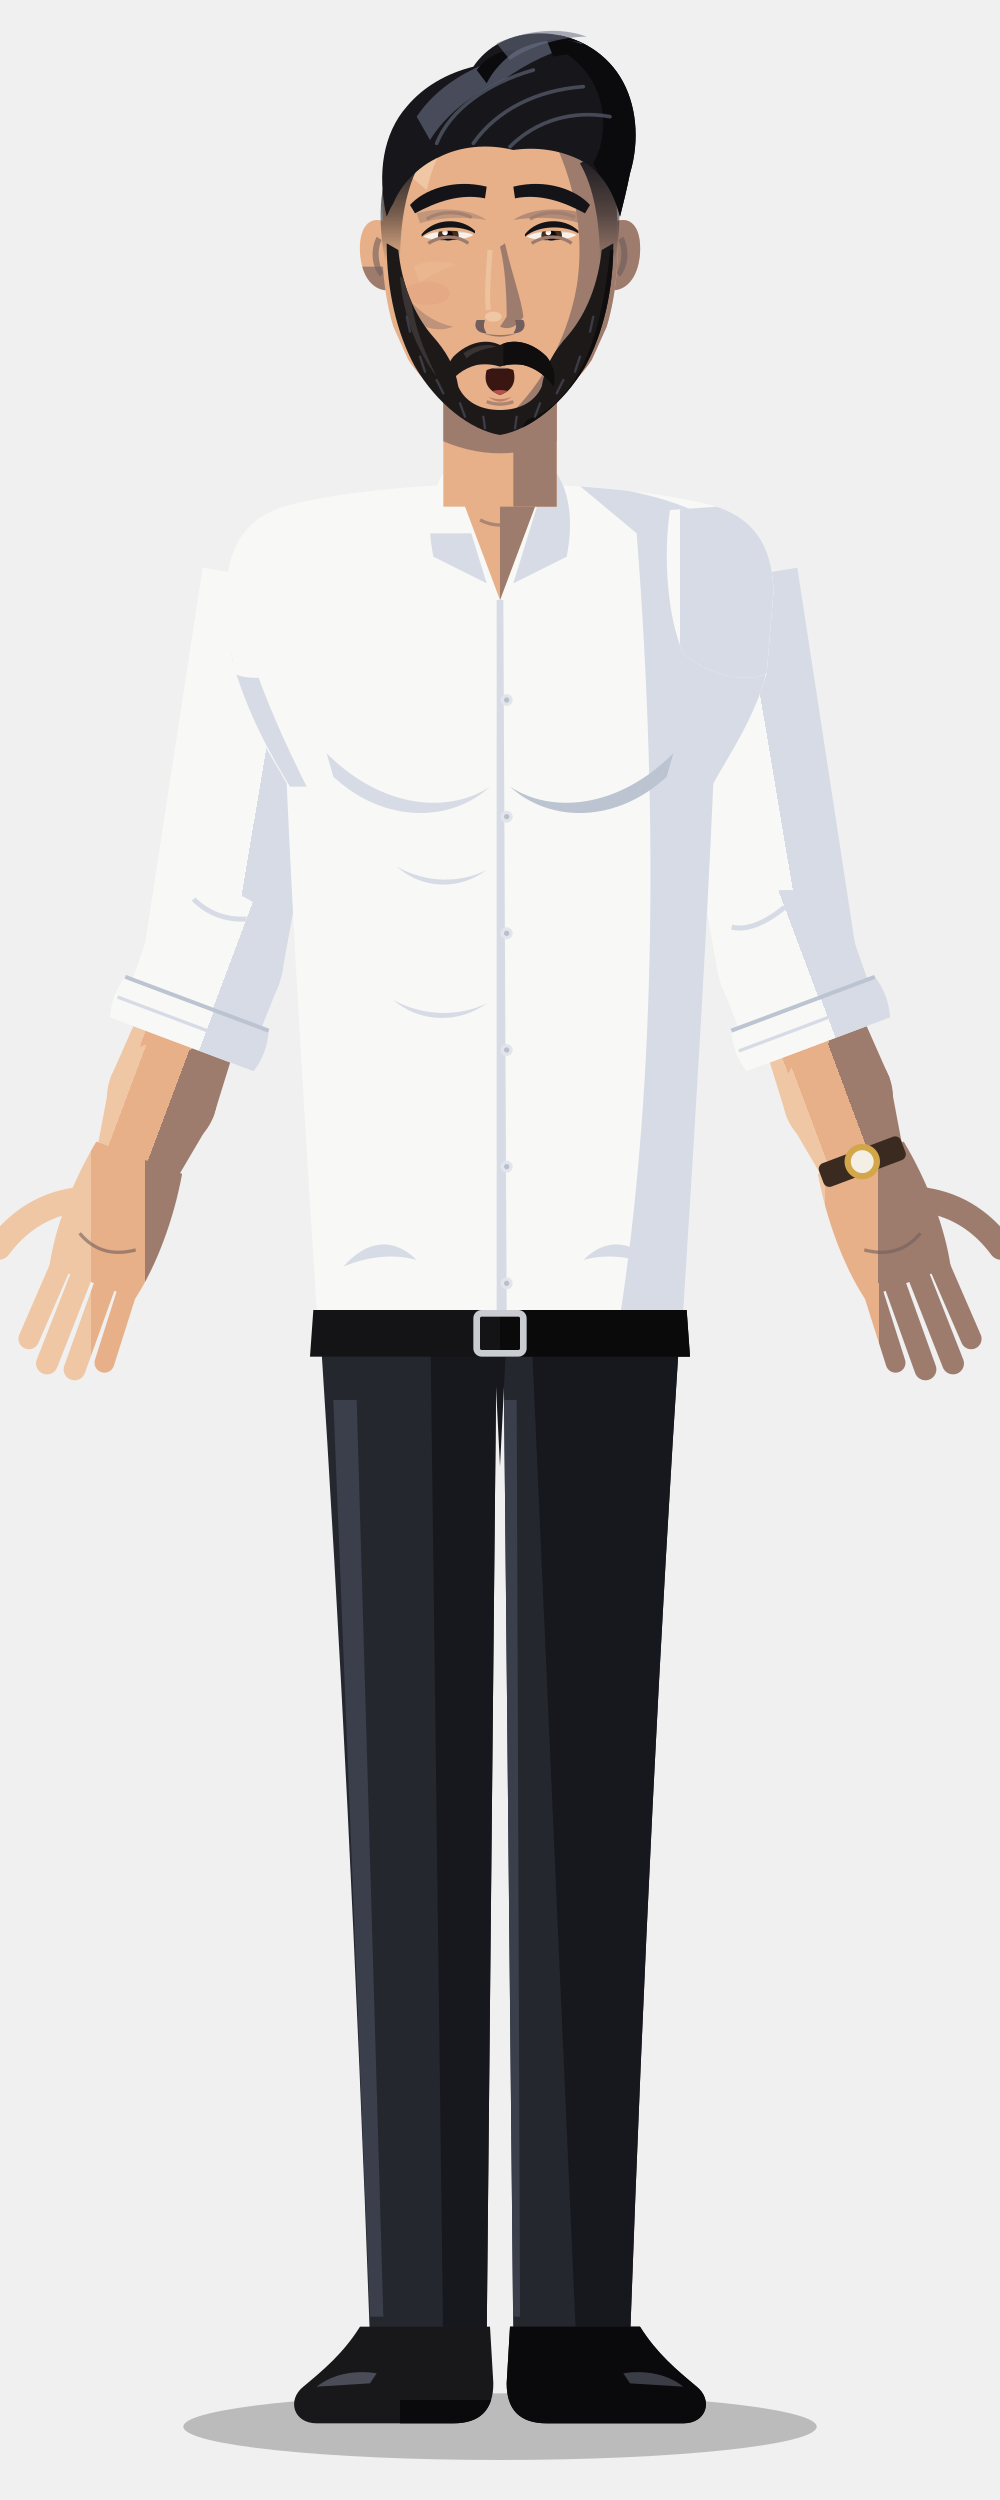
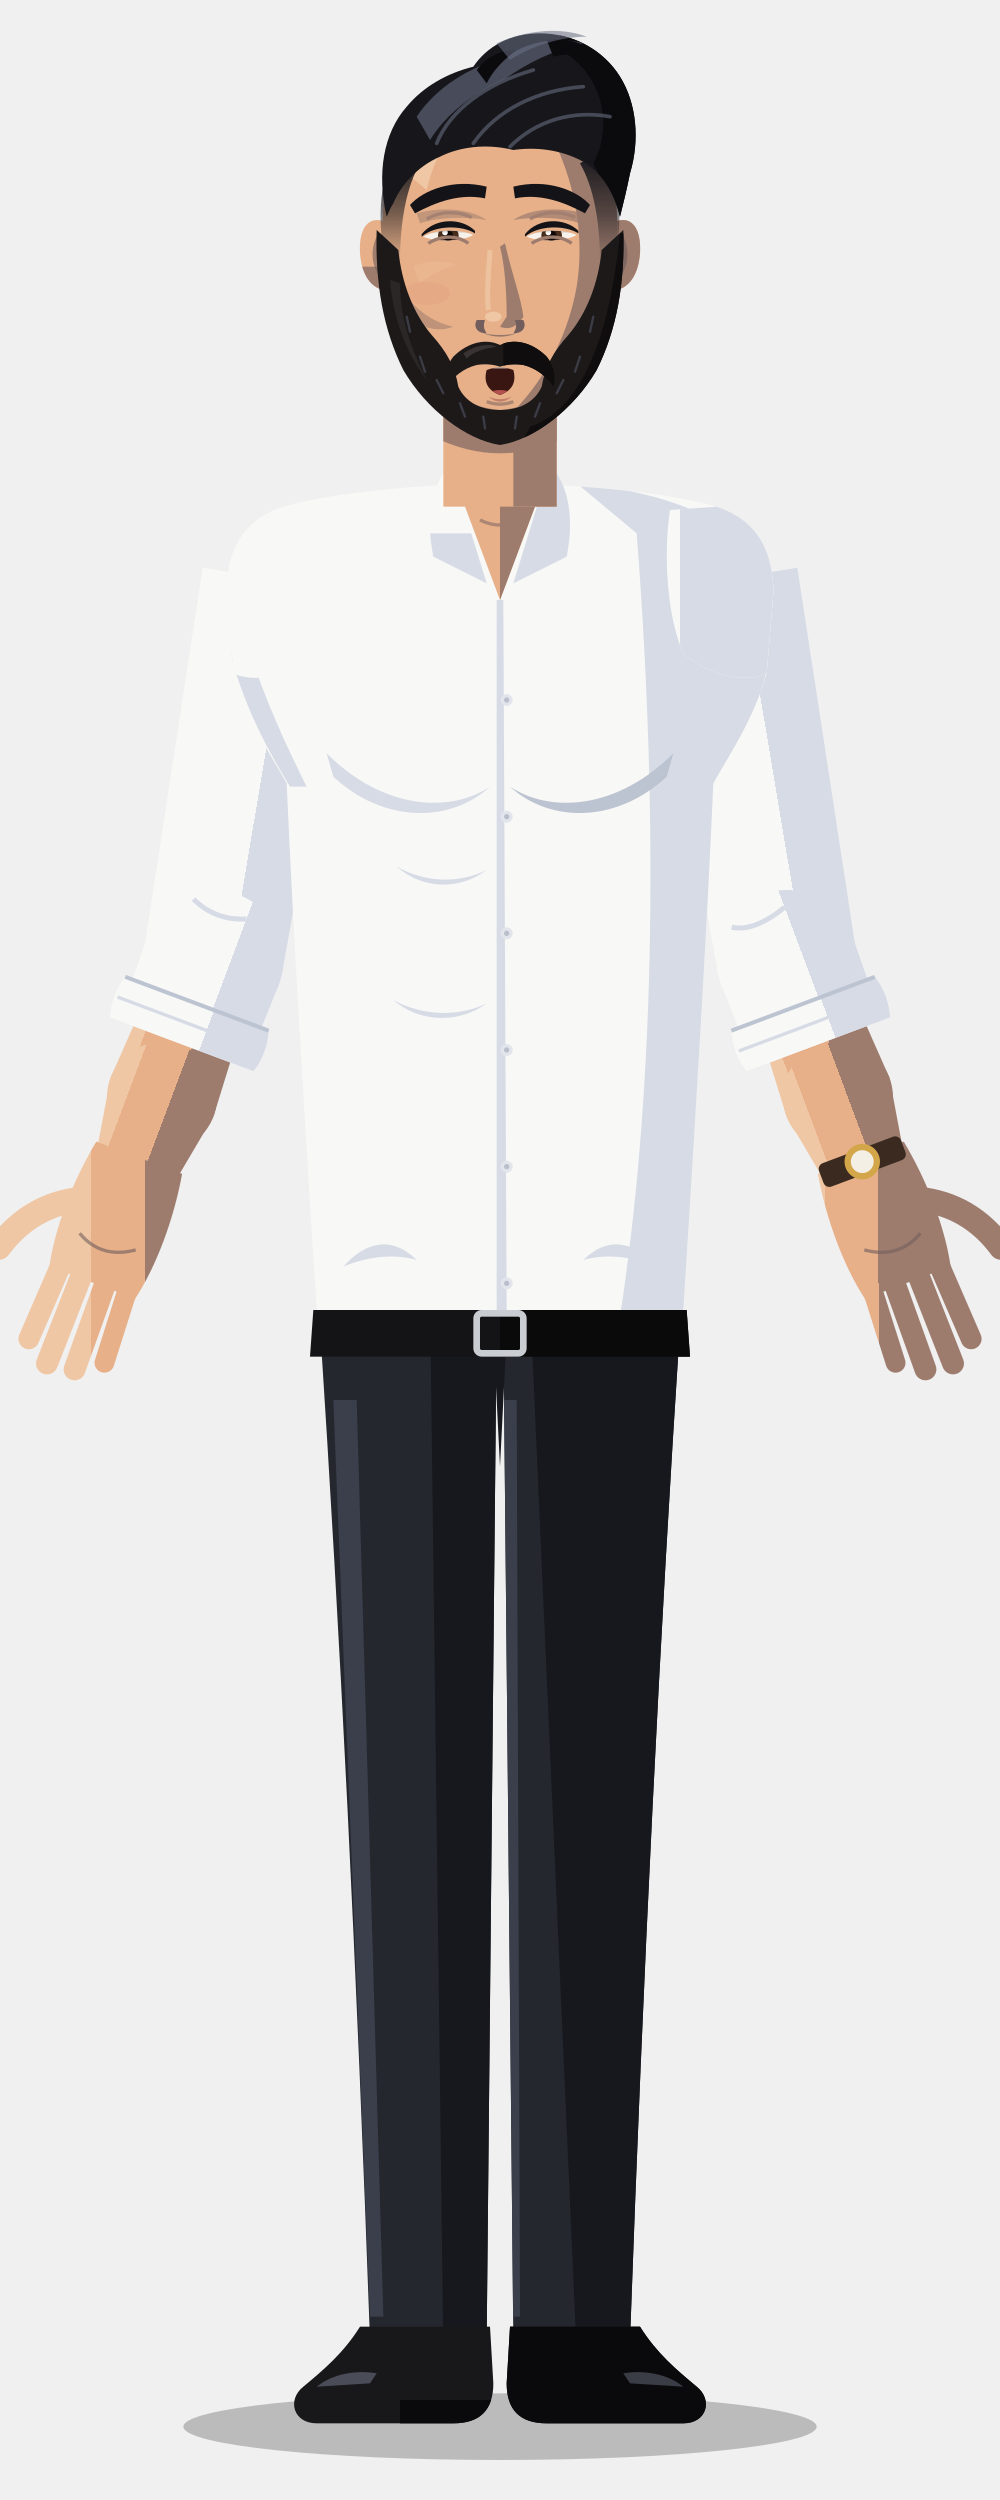
<svg xmlns="http://www.w3.org/2000/svg" viewBox="0 0 600 1500" width="600" height="1500">
  <defs>
    <linearGradient id="fade" x1="0" y1="0" x2="0" y2="1">
      <stop offset="0" stop-color="#16161b" stop-opacity="1" />
      <stop offset="0.55" stop-color="#16161b" stop-opacity="0.55" />
      <stop offset="1" stop-color="#16161b" stop-opacity="0" />
    </linearGradient>
    <clipPath id="c1">
      <path d="M192,796 L298,796 L292,1404 L222,1404 C214,1180 204,980 192,796 Z" />
    </clipPath>
    <clipPath id="c2">
      <path d="M 408,796 L 302,796 L 308,1404 L 378,1404 C 386,1180 396,980 408,796 Z" />
    </clipPath>
    <clipPath id="c3">
      <path d="M216,1396 L294,1396 L296,1430 C296,1446 288,1454 272,1454 L190,1454 C176,1454 172,1440 182,1432 C194,1422 206,1412 216,1396 Z" />
    </clipPath>
    <clipPath id="c4">
      <path d="M 384,1396 L 306,1396 L 304,1430 C 304,1446 312,1454 328,1454 L 410,1454 C 424,1454 428,1440 418,1432 C 406,1422 394,1412 384,1396 Z" />
    </clipPath>
    <linearGradient id="g5" gradientUnits="userSpaceOnUse" x1="73.1" y1="631.2" x2="133.1" y2="653.7">
      <stop offset="0" stop-color="#efc7a4" />
      <stop offset="0.14" stop-color="#efc7a4" />
      <stop offset="0.14" stop-color="#e7b089" />
      <stop offset="0.6" stop-color="#e7b089" />
      <stop offset="0.6" stop-color="#9d7c6e" />
      <stop offset="1" stop-color="#9d7c6e" />
    </linearGradient>
    <linearGradient id="g6" gradientUnits="userSpaceOnUse" x1="60.4" y1="678.0" x2="111.9" y2="697.3">
      <stop offset="0" stop-color="#efc7a4" />
      <stop offset="0.14" stop-color="#efc7a4" />
      <stop offset="0.14" stop-color="#e7b089" />
      <stop offset="0.6" stop-color="#e7b089" />
      <stop offset="0.6" stop-color="#9d7c6e" />
      <stop offset="1" stop-color="#9d7c6e" />
    </linearGradient>
    <linearGradient id="g7" gradientUnits="userSpaceOnUse" x1="104.1" y1="454.8" x2="189.9" y2="469.2">
      <stop offset="0" stop-color="#f8f8f6" />
      <stop offset="0.62" stop-color="#f8f8f6" />
      <stop offset="0.62" stop-color="#d6dbe5" />
      <stop offset="1" stop-color="#d6dbe5" />
    </linearGradient>
    <linearGradient id="g8" gradientUnits="userSpaceOnUse" x1="81.9" y1="580.6" x2="159.7" y2="609.8">
      <stop offset="0" stop-color="#f8f8f6" />
      <stop offset="0.62" stop-color="#f8f8f6" />
      <stop offset="0.62" stop-color="#d6dbe5" />
      <stop offset="1" stop-color="#d6dbe5" />
    </linearGradient>
    <linearGradient id="g9" gradientUnits="userSpaceOnUse" x1="70.5" y1="598.2" x2="156.7" y2="630.6">
      <stop offset="0" stop-color="#f8f8f6" />
      <stop offset="0.62" stop-color="#f8f8f6" />
      <stop offset="0.62" stop-color="#d6dbe5" />
      <stop offset="1" stop-color="#d6dbe5" />
    </linearGradient>
    <linearGradient id="g10" gradientUnits="userSpaceOnUse" x1="-26.2" y1="9.8" x2="26.2" y2="-9.8">
      <stop offset="0" stop-color="#efc7a4" />
      <stop offset="0.14" stop-color="#efc7a4" />
      <stop offset="0.14" stop-color="#e7b089" />
      <stop offset="0.6" stop-color="#e7b089" />
      <stop offset="0.6" stop-color="#9d7c6e" />
      <stop offset="1" stop-color="#9d7c6e" />
    </linearGradient>
    <linearGradient id="g11" gradientUnits="userSpaceOnUse" x1="466.9" y1="653.7" x2="526.9" y2="631.2">
      <stop offset="0" stop-color="#efc7a4" />
      <stop offset="0.14" stop-color="#efc7a4" />
      <stop offset="0.14" stop-color="#e7b089" />
      <stop offset="0.6" stop-color="#e7b089" />
      <stop offset="0.6" stop-color="#9d7c6e" />
      <stop offset="1" stop-color="#9d7c6e" />
    </linearGradient>
    <linearGradient id="g12" gradientUnits="userSpaceOnUse" x1="488.1" y1="697.3" x2="539.6" y2="678.0">
      <stop offset="0" stop-color="#efc7a4" />
      <stop offset="0.14" stop-color="#efc7a4" />
      <stop offset="0.14" stop-color="#e7b089" />
      <stop offset="0.6" stop-color="#e7b089" />
      <stop offset="0.6" stop-color="#9d7c6e" />
      <stop offset="1" stop-color="#9d7c6e" />
    </linearGradient>
    <linearGradient id="g13" gradientUnits="userSpaceOnUse" x1="410.1" y1="469.2" x2="495.9" y2="454.8">
      <stop offset="0" stop-color="#f8f8f6" />
      <stop offset="0.62" stop-color="#f8f8f6" />
      <stop offset="0.62" stop-color="#d6dbe5" />
      <stop offset="1" stop-color="#d6dbe5" />
    </linearGradient>
    <linearGradient id="g14" gradientUnits="userSpaceOnUse" x1="440.3" y1="609.8" x2="518.1" y2="580.6">
      <stop offset="0" stop-color="#f8f8f6" />
      <stop offset="0.62" stop-color="#f8f8f6" />
      <stop offset="0.62" stop-color="#d6dbe5" />
      <stop offset="1" stop-color="#d6dbe5" />
    </linearGradient>
    <linearGradient id="g15" gradientUnits="userSpaceOnUse" x1="443.3" y1="630.6" x2="529.5" y2="598.2">
      <stop offset="0" stop-color="#f8f8f6" />
      <stop offset="0.62" stop-color="#f8f8f6" />
      <stop offset="0.62" stop-color="#d6dbe5" />
      <stop offset="1" stop-color="#d6dbe5" />
    </linearGradient>
    <linearGradient id="g16" gradientUnits="userSpaceOnUse" x1="26.2" y1="-9.8" x2="-26.2" y2="9.8">
      <stop offset="0" stop-color="#efc7a4" />
      <stop offset="0.14" stop-color="#efc7a4" />
      <stop offset="0.14" stop-color="#e7b089" />
      <stop offset="0.6" stop-color="#e7b089" />
      <stop offset="0.6" stop-color="#9d7c6e" />
      <stop offset="1" stop-color="#9d7c6e" />
    </linearGradient>
    <clipPath id="c17">
      <path d="M300,290 C268,290 204,294 170,304 C146,312 136,330 136,356 L140,404 C148,432 162,452 172,470 C176,560 182,660 190,786 L410,786 C418,660 424,560 428,470 C438,452 452,432 460,404 L464,356 C464,330 454,312 430,304 C396,294 332,290 300,290 Z" />
    </clipPath>
    <clipPath id="c18">
      <path d="M276,296 L324,296 L300,360 Z" />
    </clipPath>
    <clipPath id="c19">
      <path d="M266,284 C258,296 256,314 260,334 L292,350 L276,298 Z" />
    </clipPath>
    <clipPath id="c20">
      <path d="M 334,284 C 342,296 344,314 340,334 L 308,350 L 324,298 Z" />
    </clipPath>
    <clipPath id="c21">
      <path d="M188,786 L412,786 L414,814 L186,814 Z" />
    </clipPath>
    <clipPath id="c22">
      <path d="M170,304 C146,312 136,330 136,356 L140,404 C152,410 174,406 190,392 C200,370 202,332 198,306 Z" />
    </clipPath>
    <clipPath id="c23">
      <path d="M 430,304 C 454,312 464,330 464,356 L 460,404 C 448,410 426,406 410,392 C 400,370 398,332 402,306 Z" />
    </clipPath>
    <clipPath id="c24">
      <path d="M233,134 C222,128 215,136 216,152 C217,166 224,176 236,174 Z" />
    </clipPath>
    <clipPath id="c25">
      <path d="M 367,134 C 378,128 385,136 384,152 C 383,166 376,176 364,174 Z" />
    </clipPath>
    <clipPath id="c26">
      <path d="M266,220 L266,304 L334,304 L334,220 Z" />
    </clipPath>
    <clipPath id="c27">
-       <path d="M300,64 C341,64 369,88 370,126 C372,152 370,176 364,196 L355,216 C343,234 324,247 300,249 C276,247 257,234 245,216 L236,196 C230,176 228,152 230,126 C231,88 259,64 300,64 Z" />
+       <path d="M300,64 C341,64 369,88 370,126 C372,152 368,176 360,196 L351,214 C340,232 322,244 300,246 C278,244 260,232 249,214 L240,196 C232,176 228,152 230,126 C231,88 259,64 300,64 Z" />
    </clipPath>
    <clipPath id="c28">
      <path d="M254,142 C261,137.5 277,137.5 284,141 C277,145.15 261,145.15 254,142 Z" />
    </clipPath>
    <clipPath id="c29">
      <path d="M316,142 C323,137.5 339,137.5 346,141 C339,145.15 323,145.15 316,142 Z" />
    </clipPath>
    <clipPath id="c30">
-       <path d="M232,146 C232,174 238,200 249,220 C262,242 282,258 300,261 C318,258 338,242 351,220 C362,200 368,174 368,146 L361,150 C359,170 352,188 341,201 C332,211 327,220 325,232 C321,241 312,246 300,246 C288,246 279,241 275,232 C273,220 268,211 259,201 C248,188 241,170 239,150 Z" />
+       <path d="M226,138 C225,170 230,198 242,222 C256,246 280,264 300,267 C320,264 344,246 358,222 C370,198 375,170 374,138 L361,150 C359,170 352,188 341,201 C332,211 327,220 325,232 C321,241 312,246 300,246 C288,246 279,241 275,232 C273,220 268,211 259,201 C248,188 241,170 239,150 Z" />
    </clipPath>
    <clipPath id="c31">
      <path d="M272,214 C281,205 292,203 300,207 C308,203 319,205 328,214 C332,219 334,226 332,232 C328,226 322,221 314,219 C308,218 303,219 300,220 C297,219 292,218 286,219 C278,221 272,226 268,232 C266,226 268,219 272,214 Z" />
    </clipPath>
    <clipPath id="c32">
      <path d="M292,222 Q300,219 308,222 Q311,233 300,237 Q289,233 292,222 Z" />
    </clipPath>
    <clipPath id="c33">
      <path d="M232,130 C226,104 230,80 244,64 C254,52 268,44 284,40 C292,28 306,20 324,20 C344,20 362,30 372,46 C382,62 384,84 378,104 C376,114 374,122 372,130 C368,114 360,102 348,96 C336,90 322,88 308,90 C292,86 276,88 264,94 C250,100 240,112 236,122 C234,125 233,128 232,130 Z" />
    </clipPath>
  </defs>
  <ellipse cx="300" cy="1456" rx="190" ry="20" fill="#000" opacity="0.22" />
  <path d="M192,796 L298,796 L292,1404 L222,1404 C214,1180 204,980 192,796 Z" fill="#24272e" />
  <g clip-path="url(#c1)">
    <path d="M258,780 L304,780 L300,1412 L266,1412 Z" fill="#16181d" />
    <path d="M200,840 L214,840 L230,1390 L222,1390 Z" fill="#3a3f4b" />
  </g>
  <path d="M 408,796 L 302,796 L 308,1404 L 378,1404 C 386,1180 396,980 408,796 Z" fill="#24272e" />
  <g clip-path="url(#c2)">
    <path d="M318,780 L420,780 L420,1412 L346,1412 Z" fill="#16181d" />
    <path d="M 310,840 L 302,840 L 306,1390 L 312,1390 Z" fill="#3a3f4b" />
  </g>
  <path d="M296,800 L300,880 L304,800 Z" fill="#16181d" />
  <path d="M216,1396 L294,1396 L296,1430 C296,1446 288,1454 272,1454 L190,1454 C176,1454 172,1440 182,1432 C194,1422 206,1412 216,1396 Z" fill="#18181b" />
  <g clip-path="url(#c3)">
    <path d="M240,1440 L300,1440 L300,1460 L240,1460 Z" fill="#0a0a0c" />
    <path d="M190,1432 C200,1424 214,1422 226,1424 L222,1430 Z" fill="#4a4d58" />
  </g>
  <path d="M 384,1396 L 306,1396 L 304,1430 C 304,1446 312,1454 328,1454 L 410,1454 C 424,1454 428,1440 418,1432 C 406,1422 394,1412 384,1396 Z" fill="#18181b" />
  <g clip-path="url(#c4)">
    <path d="M300,1380 L440,1380 L440,1460 L300,1460 Z" fill="#0a0a0c" />
    <path d="M 410,1432 C 400,1424 386,1422 374,1424 L 378,1430 Z" fill="#3a3d46" />
  </g>
  <path d="M80.0,615.7 L66.3,646.7 L128.1,669.8 L138.1,637.5 Z" fill="url(#g5)" />
  <circle cx="97.2" cy="658.3" r="33.0" fill="url(#g6)" />
  <path d="M66.3,646.7 L54.5,709.4 L95.7,724.8 L128.1,669.8 Z" fill="url(#g6)" />
  <path d="M121.6,340.6 L86.6,569.1 L169.4,582.9 L210.4,355.4 Z" fill="url(#g7)" />
  <circle cx="128.0" cy="576.0" r="42.0" fill="url(#g8)" />
  <path d="M88.7,561.3 L75.2,600.0 L152.0,628.8 L167.3,590.7 Z" fill="url(#g8)" />
  <path d="M161.2,618.4 Q160.4,632.0 152.1,642.7 L66.0,610.4 Q66.8,596.8 75.1,586.1 Z" fill="url(#g9)" />
  <path d="M161.2,618.4 L75.1,586.1" stroke="#bcc3d1" stroke-width="2.4" />
  <path d="M156.7,630.6 L70.5,598.2" stroke="#d6dbe5" stroke-width="2" />
  <path d="M116.1,539.5 q13.1,12.9 31.8,11.9" fill="none" stroke="#d6dbe5" stroke-width="3" />
  <g transform="translate(80.0,704.0) rotate(20.6)">
    <g transform="scale(1.25,1.25)">
      <path d="M-22,-8 C-26,14 -26,38 -22,56 L22,56 C26,38 26,14 22,-8 Z" fill="url(#g10)" />
      <path d="M-17,52 L-19.0,92" stroke="url(#g10)" stroke-width="10" stroke-linecap="round" />
      <path d="M-6,52 L-6.7,100" stroke="url(#g10)" stroke-width="10.5" stroke-linecap="round" />
      <path d="M6,52 L6.7,98" stroke="url(#g10)" stroke-width="10.5" stroke-linecap="round" />
      <path d="M17,52 L19.0,90" stroke="url(#g10)" stroke-width="9.5" stroke-linecap="round" />
      <path d="M-22,22 C-36,30 -44,42 -48,56" stroke="url(#g10)" stroke-width="12" stroke-linecap="round" fill="none" />
      <path d="M-14,36 Q0,44 14,34" fill="none" stroke="#725e5c" stroke-width="1.6" opacity="0.6" />
    </g>
  </g>
  <path d="M461.9,637.5 L471.9,669.8 L533.7,646.7 L520.0,615.7 Z" fill="url(#g11)" />
  <circle cx="502.8" cy="658.3" r="33.0" fill="url(#g12)" />
  <path d="M471.9,669.8 L504.3,724.8 L545.5,709.4 L533.7,646.7 Z" fill="url(#g12)" />
  <path d="M389.6,355.4 L430.6,582.9 L513.4,569.1 L478.4,340.6 Z" fill="url(#g13)" />
  <circle cx="472.0" cy="576.0" r="42.0" fill="url(#g14)" />
  <path d="M432.7,590.7 L448.0,628.8 L524.8,600.0 L511.3,561.3 Z" fill="url(#g14)" />
  <path d="M524.9,586.1 Q533.2,596.8 534.0,610.4 L447.9,642.7 Q439.6,632.0 438.8,618.4 Z" fill="url(#g15)" />
  <path d="M524.9,586.1 L438.8,618.4" stroke="#bcc3d1" stroke-width="2.4" />
  <path d="M529.5,598.2 L443.3,630.6" stroke="#d6dbe5" stroke-width="2" />
  <path d="M439.0,556.3 q13.1,3.1 31.8,-11.9" fill="none" stroke="#d6dbe5" stroke-width="3" />
  <g transform="translate(520.0,704.0) rotate(-20.6)">
    <g transform="scale(-1.25,1.25)">
      <path d="M-22,-8 C-26,14 -26,38 -22,56 L22,56 C26,38 26,14 22,-8 Z" fill="url(#g16)" />
      <path d="M-17,52 L-19.0,92" stroke="url(#g16)" stroke-width="10" stroke-linecap="round" />
      <path d="M-6,52 L-6.7,100" stroke="url(#g16)" stroke-width="10.5" stroke-linecap="round" />
      <path d="M6,52 L6.7,98" stroke="url(#g16)" stroke-width="10.5" stroke-linecap="round" />
      <path d="M17,52 L19.0,90" stroke="url(#g16)" stroke-width="9.5" stroke-linecap="round" />
      <path d="M-22,22 C-36,30 -44,42 -48,56" stroke="url(#g16)" stroke-width="12" stroke-linecap="round" fill="none" />
      <path d="M-14,36 Q0,44 14,34" fill="none" stroke="#725e5c" stroke-width="1.6" opacity="0.6" />
      <rect x="-21" y="-12" width="42" height="12" rx="3" fill="#3a2a20" />
      <circle cx="0" cy="-6" r="8.5" fill="#d4a64a" />
      <circle cx="0" cy="-6" r="5.5" fill="#f4efe4" />
    </g>
  </g>
  <path d="M300,290 C268,290 204,294 170,304 C146,312 136,330 136,356 L140,404 C148,432 162,452 172,470 C176,560 182,660 190,786 L410,786 C418,660 424,560 428,470 C438,452 452,432 460,404 L464,356 C464,330 454,312 430,304 C396,294 332,290 300,290 Z" fill="#f8f8f6" />
  <g clip-path="url(#c17)">
    <path d="M346,290 C406,296 466,316 464,374 C460,422 444,450 430,474 L414,790 L372,790 C392,660 396,500 382,320 Z" fill="#d6dbe5" />
    <path d="M138,392 C148,428 162,452 174,472 L184,472 C172,448 160,422 150,392 Z" fill="#d6dbe5" />
  </g>
  <path d="M196,452 C230,486 270,488 294,472 C270,494 230,494 200,466 Z" fill="#d6dbe5" />
  <path d="M404,452 C370,486 330,488 306,472 C330,494 370,494 400,466 Z" fill="#bcc3d1" />
  <path d="M236,600 C254,610 276,610 292,602 C276,614 252,614 236,600 Z" fill="#d6dbe5" />
  <path d="M206,760 C220,744 236,742 250,756 C236,752 220,754 206,760 Z" fill="#d6dbe5" />
  <path d="M350,756 C364,742 380,744 394,760 C380,754 364,752 350,756 Z" fill="#d6dbe5" />
  <path d="M238,520 C256,530 276,530 292,522 C276,534 254,534 238,520 Z" fill="#d6dbe5" />
  <path d="M276,296 L324,296 L300,360 Z" fill="#e7b089" />
  <g clip-path="url(#c18)">
    <path d="M300,290 L330,290 L300,364 Z" fill="#9d7c6e" />
  </g>
  <path d="M288,312 Q300,318 312,312" fill="none" stroke="#9d7c6e" stroke-width="2" opacity="0.8" />
  <path d="M266,284 C258,296 256,314 260,334 L292,350 L276,298 Z" fill="#f8f8f6" />
  <g clip-path="url(#c19)">
    <path d="M256,320 L292,320 L292,352 L256,352 Z" fill="#d6dbe5" />
  </g>
  <path d="M 334,284 C 342,296 344,314 340,334 L 308,350 L 324,298 Z" fill="#f8f8f6" />
  <g clip-path="url(#c20)">
    <path d="M 334,284 C 342,296 344,314 340,334 L 308,350 L 324,298 Z" fill="#d6dbe5" />
  </g>
  <path d="M268,286 Q300,280 332,286 L326,292 Q300,288 274,292 Z" fill="#d6dbe5" />
  <path d="M298,360 L302,360 L304,786 L298,786 Z" fill="#d6dbe5" />
  <circle cx="304" cy="420" r="3.6" fill="#e2e5eb" />
  <circle cx="304" cy="420" r="1.6" fill="#b9bfcb" />
  <circle cx="304" cy="490" r="3.6" fill="#e2e5eb" />
  <circle cx="304" cy="490" r="1.6" fill="#b9bfcb" />
  <circle cx="304" cy="560" r="3.6" fill="#e2e5eb" />
  <circle cx="304" cy="560" r="1.6" fill="#b9bfcb" />
  <circle cx="304" cy="630" r="3.6" fill="#e2e5eb" />
  <circle cx="304" cy="630" r="1.6" fill="#b9bfcb" />
  <circle cx="304" cy="700" r="3.6" fill="#e2e5eb" />
  <circle cx="304" cy="700" r="1.6" fill="#b9bfcb" />
  <circle cx="304" cy="770" r="3.6" fill="#e2e5eb" />
  <circle cx="304" cy="770" r="1.6" fill="#b9bfcb" />
  <path d="M188,786 L412,786 L414,814 L186,814 Z" fill="#141416" />
  <g clip-path="url(#c21)">
    <path d="M300,780 L420,780 L420,820 L300,820 Z" fill="#0a0a0b" />
  </g>
  <rect x="286" y="788" width="28" height="24" rx="3" fill="none" stroke="#c9ccd1" stroke-width="4" />
  <path d="M170,304 C146,312 136,330 136,356 L140,404 C152,410 174,406 190,392 C200,370 202,332 198,306 Z" fill="#f8f8f6" />
  <path d="M 430,304 C 454,312 464,330 464,356 L 460,404 C 448,410 426,406 410,392 C 400,370 398,332 402,306 Z" fill="#f8f8f6" />
  <g clip-path="url(#c23)">
    <path d="M408,290 L470,290 L470,420 L408,420 Z" fill="#d6dbe5" />
  </g>
  <path d="M233,134 C222,128 215,136 216,152 C217,166 224,176 236,174 Z" fill="#e7b089" />
  <g clip-path="url(#c24)">
    <path d="M200,160 L240,160 L240,190 L200,190 Z" fill="#9d7c6e" />
  </g>
  <path d="M 367,134 C 378,128 385,136 384,152 C 383,166 376,176 364,174 Z" fill="#e7b089" />
  <g clip-path="url(#c25)">
    <path d="M360,120 L400,120 L400,190 L360,190 Z" fill="#9d7c6e" />
  </g>
  <path d="M226,142 C222,150 223,160 228,166 L230,164 C227,158 226,150 229,144 Z" fill="#725e5c" opacity="0.6" />
  <path d="M 374,142 C 378,150 377,160 372,166 L 370,164 C 373,158 374,150 371,144 Z" fill="#725e5c" opacity="0.7" />
  <path d="M266,220 L266,304 L334,304 L334,220 Z" fill="#e7b089" />
  <g clip-path="url(#c26)">
    <path d="M308,210 L340,210 L340,310 L308,310 Z" fill="#9d7c6e" />
    <path d="M260,210 L340,210 L340,262 Q300,282 260,262 Z" fill="#9d7c6e" />
  </g>
-   <path d="M300,64 C341,64 369,88 370,126 C372,152 370,176 364,196 L355,216 C343,234 324,247 300,249 C276,247 257,234 245,216 L236,196 C230,176 228,152 230,126 C231,88 259,64 300,64 Z" fill="#e7b089" />
+   <path d="M300,64 C341,64 369,88 370,126 C372,152 368,176 360,196 L351,214 C340,232 322,244 300,246 C278,244 260,232 249,214 L240,196 C232,176 228,152 230,126 C231,88 259,64 300,64 Z" fill="#e7b089" />
  <g clip-path="url(#c27)">
    <path d="M318,60 C352,70 376,96 376,130 C378,170 368,204 350,228 C336,244 318,252 300,254 C322,236 340,206 346,172 C352,134 342,94 318,60 Z" fill="#9d7c6e" />
    <path d="M244,104 C250,86 264,74 282,70 C268,82 260,96 256,114 Z" fill="#efc7a4" />
  </g>
  <path d="M248,160 C256,156 266,156 274,159 C266,161 258,165 252,170 Z" fill="#efc7a4" opacity="0.25" />
  <path d="M244,178 C252,188 262,194 272,196 C262,200 250,196 244,188 Z" fill="#9d7c6e" opacity="0.55" />
  <ellipse cx="256" cy="176" rx="14" ry="7" fill="#e07e70" opacity="0.14" />
  <path d="M246,123 C254,114 272,107 292,112 L291,119 C276,116 262,121 249,128 Z" fill="#141317" />
  <path d="M 354,123 C 346,114 328,107 308,112 L 309,119 C 324,116 338,121 351,128 Z" fill="#141317" />
  <path d="M250,128 C264,124 282,125 292,132 C280,130 264,130 252,134 Z" fill="#9d7c6e" opacity="0.5" />
  <path d="M 350,128 C 336,124 318,125 308,132 C 320,130 336,130 348,134 Z" fill="#9d7c6e" opacity="0.7" />
  <path d="M254,142 C261,137.5 277,137.5 284,141 C277,145.15 261,145.15 254,142 Z" fill="#f6f1ea" />
  <g clip-path="url(#c28)">
    <circle cx="269" cy="141.5" r="6.2" fill="#4a2e1c" />
    <circle cx="269" cy="141.5" r="3" fill="#0e0907" />
    <circle cx="267" cy="139.5" r="1.7" fill="#fff" />
    <rect x="249" y="120" width="40" height="19.5" fill="#000" opacity="0.14" />
  </g>
  <path d="M253,142 C261,135.0 277,135.0 285,140 L285,138.5 C277,130.5 261,130.5 253,140.5 Z" fill="#141317" />
  <path d="M256,131.5 C264,126.5 275,126.5 283,130.5" fill="none" stroke="#9d7c6e" stroke-width="2" opacity="0.8" />
  <path d="M257,146 C265,141 274,141 281,146" fill="none" stroke="#9d7c6e" stroke-width="2" />
  <path d="M316,142 C323,137.5 339,137.5 346,141 C339,145.15 323,145.15 316,142 Z" fill="#f6f1ea" />
  <g clip-path="url(#c29)">
    <circle cx="331" cy="141.5" r="6.2" fill="#4a2e1c" />
    <circle cx="331" cy="141.5" r="3" fill="#0e0907" />
    <circle cx="329" cy="139.5" r="1.7" fill="#fff" />
    <rect x="311" y="120" width="40" height="19.5" fill="#000" opacity="0.14" />
  </g>
  <path d="M315,142 C323,135.0 339,135.0 347,140 L347,138.5 C339,130.5 323,130.5 315,140.5 Z" fill="#141317" />
  <path d="M318,131.5 C326,126.5 337,126.5 345,130.5" fill="none" stroke="#9d7c6e" stroke-width="2" opacity="0.8" />
  <path d="M319,146 C327,141 336,141 343,146" fill="none" stroke="#9d7c6e" stroke-width="2" />
  <path d="M303,146 C307,164 313,180 314,190 C310,197 304,198 300,196 L304,190 C304,176 303,160 300,148 Z" fill="#9d7c6e" />
  <path d="M286,192 C284,196 286,200 292,200 C290,197 290,195 291,192 Z" fill="#725e5c" />
  <path d="M314,192 C316,196 314,200 308,200 C310,197 310,195 309,192 Z" fill="#725e5c" />
  <path d="M290,200 Q300,204 310,200 Q300,202 290,200 Z" fill="#725e5c" opacity="0.7" />
  <ellipse cx="296" cy="190" rx="5" ry="3" fill="#efc7a4" />
  <path d="M294,150 C293,164 292,176 293,186" fill="none" stroke="#efc7a4" stroke-width="3" opacity="0.8" />
-   <path d="M232,146 C232,174 238,200 249,220 C262,242 282,258 300,261 C318,258 338,242 351,220 C362,200 368,174 368,146 L361,150 C359,170 352,188 341,201 C332,211 327,220 325,232 C321,241 312,246 300,246 C288,246 279,241 275,232 C273,220 268,211 259,201 C248,188 241,170 239,150 Z" fill="#1d1919" />
+   <path d="M226,138 C225,170 230,198 242,222 C256,246 280,264 300,267 C320,264 344,246 358,222 C370,198 375,170 374,138 L361,150 C359,170 352,188 341,201 C332,211 327,220 325,232 C321,241 312,246 300,246 C288,246 279,241 275,232 C273,220 268,211 259,201 C248,188 241,170 239,150 Z" fill="#1d1919" />
  <g clip-path="url(#c30)">
-     <path d="M316,252 C340,244 360,216 366,150 L380,150 L380,280 L300,280 Z" fill="#0f0d0e" />
-     <path d="M240,166 C242,190 250,210 262,226 C252,206 246,188 246,168 Z" fill="#3a3333" />
+     <path d="M318,256 C342,248 364,218 372,140 L390,140 L390,290 L300,290 Z" fill="#0f0d0e" />
+     <path d="M234,168 C236,192 244,212 256,228 C246,208 240,190 240,170 Z" fill="#2c2727" />
  </g>
  <path d="M252,214 l3,9" fill="none" stroke="#474b5a" stroke-width="1.4" stroke-linecap="round" stroke-linejoin="round" opacity="0.7" />
  <path d="M262,228 l4,8" fill="none" stroke="#474b5a" stroke-width="1.4" stroke-linecap="round" stroke-linejoin="round" opacity="0.7" />
  <path d="M276,242 l3,8" fill="none" stroke="#474b5a" stroke-width="1.4" stroke-linecap="round" stroke-linejoin="round" opacity="0.7" />
  <path d="M290,250 l1,7" fill="none" stroke="#474b5a" stroke-width="1.4" stroke-linecap="round" stroke-linejoin="round" opacity="0.7" />
  <path d="M244,190 l2,9" fill="none" stroke="#474b5a" stroke-width="1.4" stroke-linecap="round" stroke-linejoin="round" opacity="0.7" />
  <path d="M310,250 l-1,7" fill="none" stroke="#474b5a" stroke-width="1.4" stroke-linecap="round" stroke-linejoin="round" opacity="0.7" />
  <path d="M324,242 l-3,8" fill="none" stroke="#474b5a" stroke-width="1.4" stroke-linecap="round" stroke-linejoin="round" opacity="0.7" />
  <path d="M338,228 l-4,8" fill="none" stroke="#474b5a" stroke-width="1.4" stroke-linecap="round" stroke-linejoin="round" opacity="0.7" />
  <path d="M348,214 l-3,9" fill="none" stroke="#474b5a" stroke-width="1.4" stroke-linecap="round" stroke-linejoin="round" opacity="0.7" />
  <path d="M356,190 l-2,9" fill="none" stroke="#474b5a" stroke-width="1.4" stroke-linecap="round" stroke-linejoin="round" opacity="0.7" />
  <path d="M272,214 C281,205 292,203 300,207 C308,203 319,205 328,214 C332,219 334,226 332,232 C328,226 322,221 314,219 C308,218 303,219 300,220 C297,219 292,218 286,219 C278,221 272,226 268,232 C266,226 268,219 272,214 Z" fill="#1d1919" />
  <g clip-path="url(#c31)">
    <path d="M302,200 L340,200 L340,236 L302,236 Z" fill="#0f0d0e" />
    <path d="M278,212 C285,207 293,206 298,208 C291,209 284,211 280,215 Z" fill="#3a3333" />
  </g>
  <path d="M292,222 Q300,219 308,222 Q311,233 300,237 Q289,233 292,222 Z" fill="#3a1612" />
  <g clip-path="url(#c32)">
    <rect x="278" y="218" width="44" height="3" fill="#f1ece4" />
    <ellipse cx="300" cy="240" rx="10" ry="6" fill="#b4504e" />
  </g>
  <path d="M293,238 Q300,244 307,238 Q300,241 293,238 Z" fill="#c27f6c" />
  <path d="M292,241 Q300,244 308,241" fill="none" stroke="#9d7c6e" stroke-width="2" opacity="0.8" />
  <path d="M231,156 C226,130 228,106 238,90 L252,98 C244,112 240,132 240,158 Z" fill="url(#fade)" />
  <path d="M 369,156 C 374,130 372,106 362,90 L 348,98 C 356,112 360,132 360,158 Z" fill="url(#fade)" />
  <path d="M232,130 C226,104 230,80 244,64 C254,52 268,44 284,40 C292,28 306,20 324,20 C344,20 362,30 372,46 C382,62 384,84 378,104 C376,114 374,122 372,130 C368,114 360,102 348,96 C336,90 322,88 308,90 C292,86 276,88 264,94 C250,100 240,112 236,122 C234,125 233,128 232,130 Z" fill="#16161b" />
  <g clip-path="url(#c33)">
    <path d="M336,18 C368,24 388,52 384,84 C382,104 376,118 372,132 L356,98 C368,76 362,44 336,30 Z" fill="#0b0b0e" />
    <path d="M250,70 C262,52 282,40 304,34 C318,24 336,22 350,26 C332,30 316,38 302,48 C284,56 268,68 258,84 Z" fill="#474b5a" />
  </g>
  <path d="M262,86 C270,66 292,50 320,42" fill="none" stroke="#5a5f70" stroke-width="2.2" stroke-linecap="round" stroke-linejoin="round" opacity="0.7" />
  <path d="M284,86 C298,66 322,54 350,52" fill="none" stroke="#5a5f70" stroke-width="2.2" stroke-linecap="round" stroke-linejoin="round" opacity="0.7" />
  <path d="M306,88 C322,72 344,66 366,70" fill="none" stroke="#5a5f70" stroke-width="2.2" stroke-linecap="round" stroke-linejoin="round" opacity="0.7" />
  <path d="M286,42 C292,34 300,30 310,30 C302,36 296,42 292,50 Z" fill="#0b0b0e" />
  <path d="M328,24 C340,22 352,26 360,34 C350,32 340,32 332,34 Z" fill="#0b0b0e" />
  <path d="M298,26 C316,18 336,16 352,22 C336,22 318,28 306,36 Z" fill="#6a7083" opacity="0.55" />
</svg>
